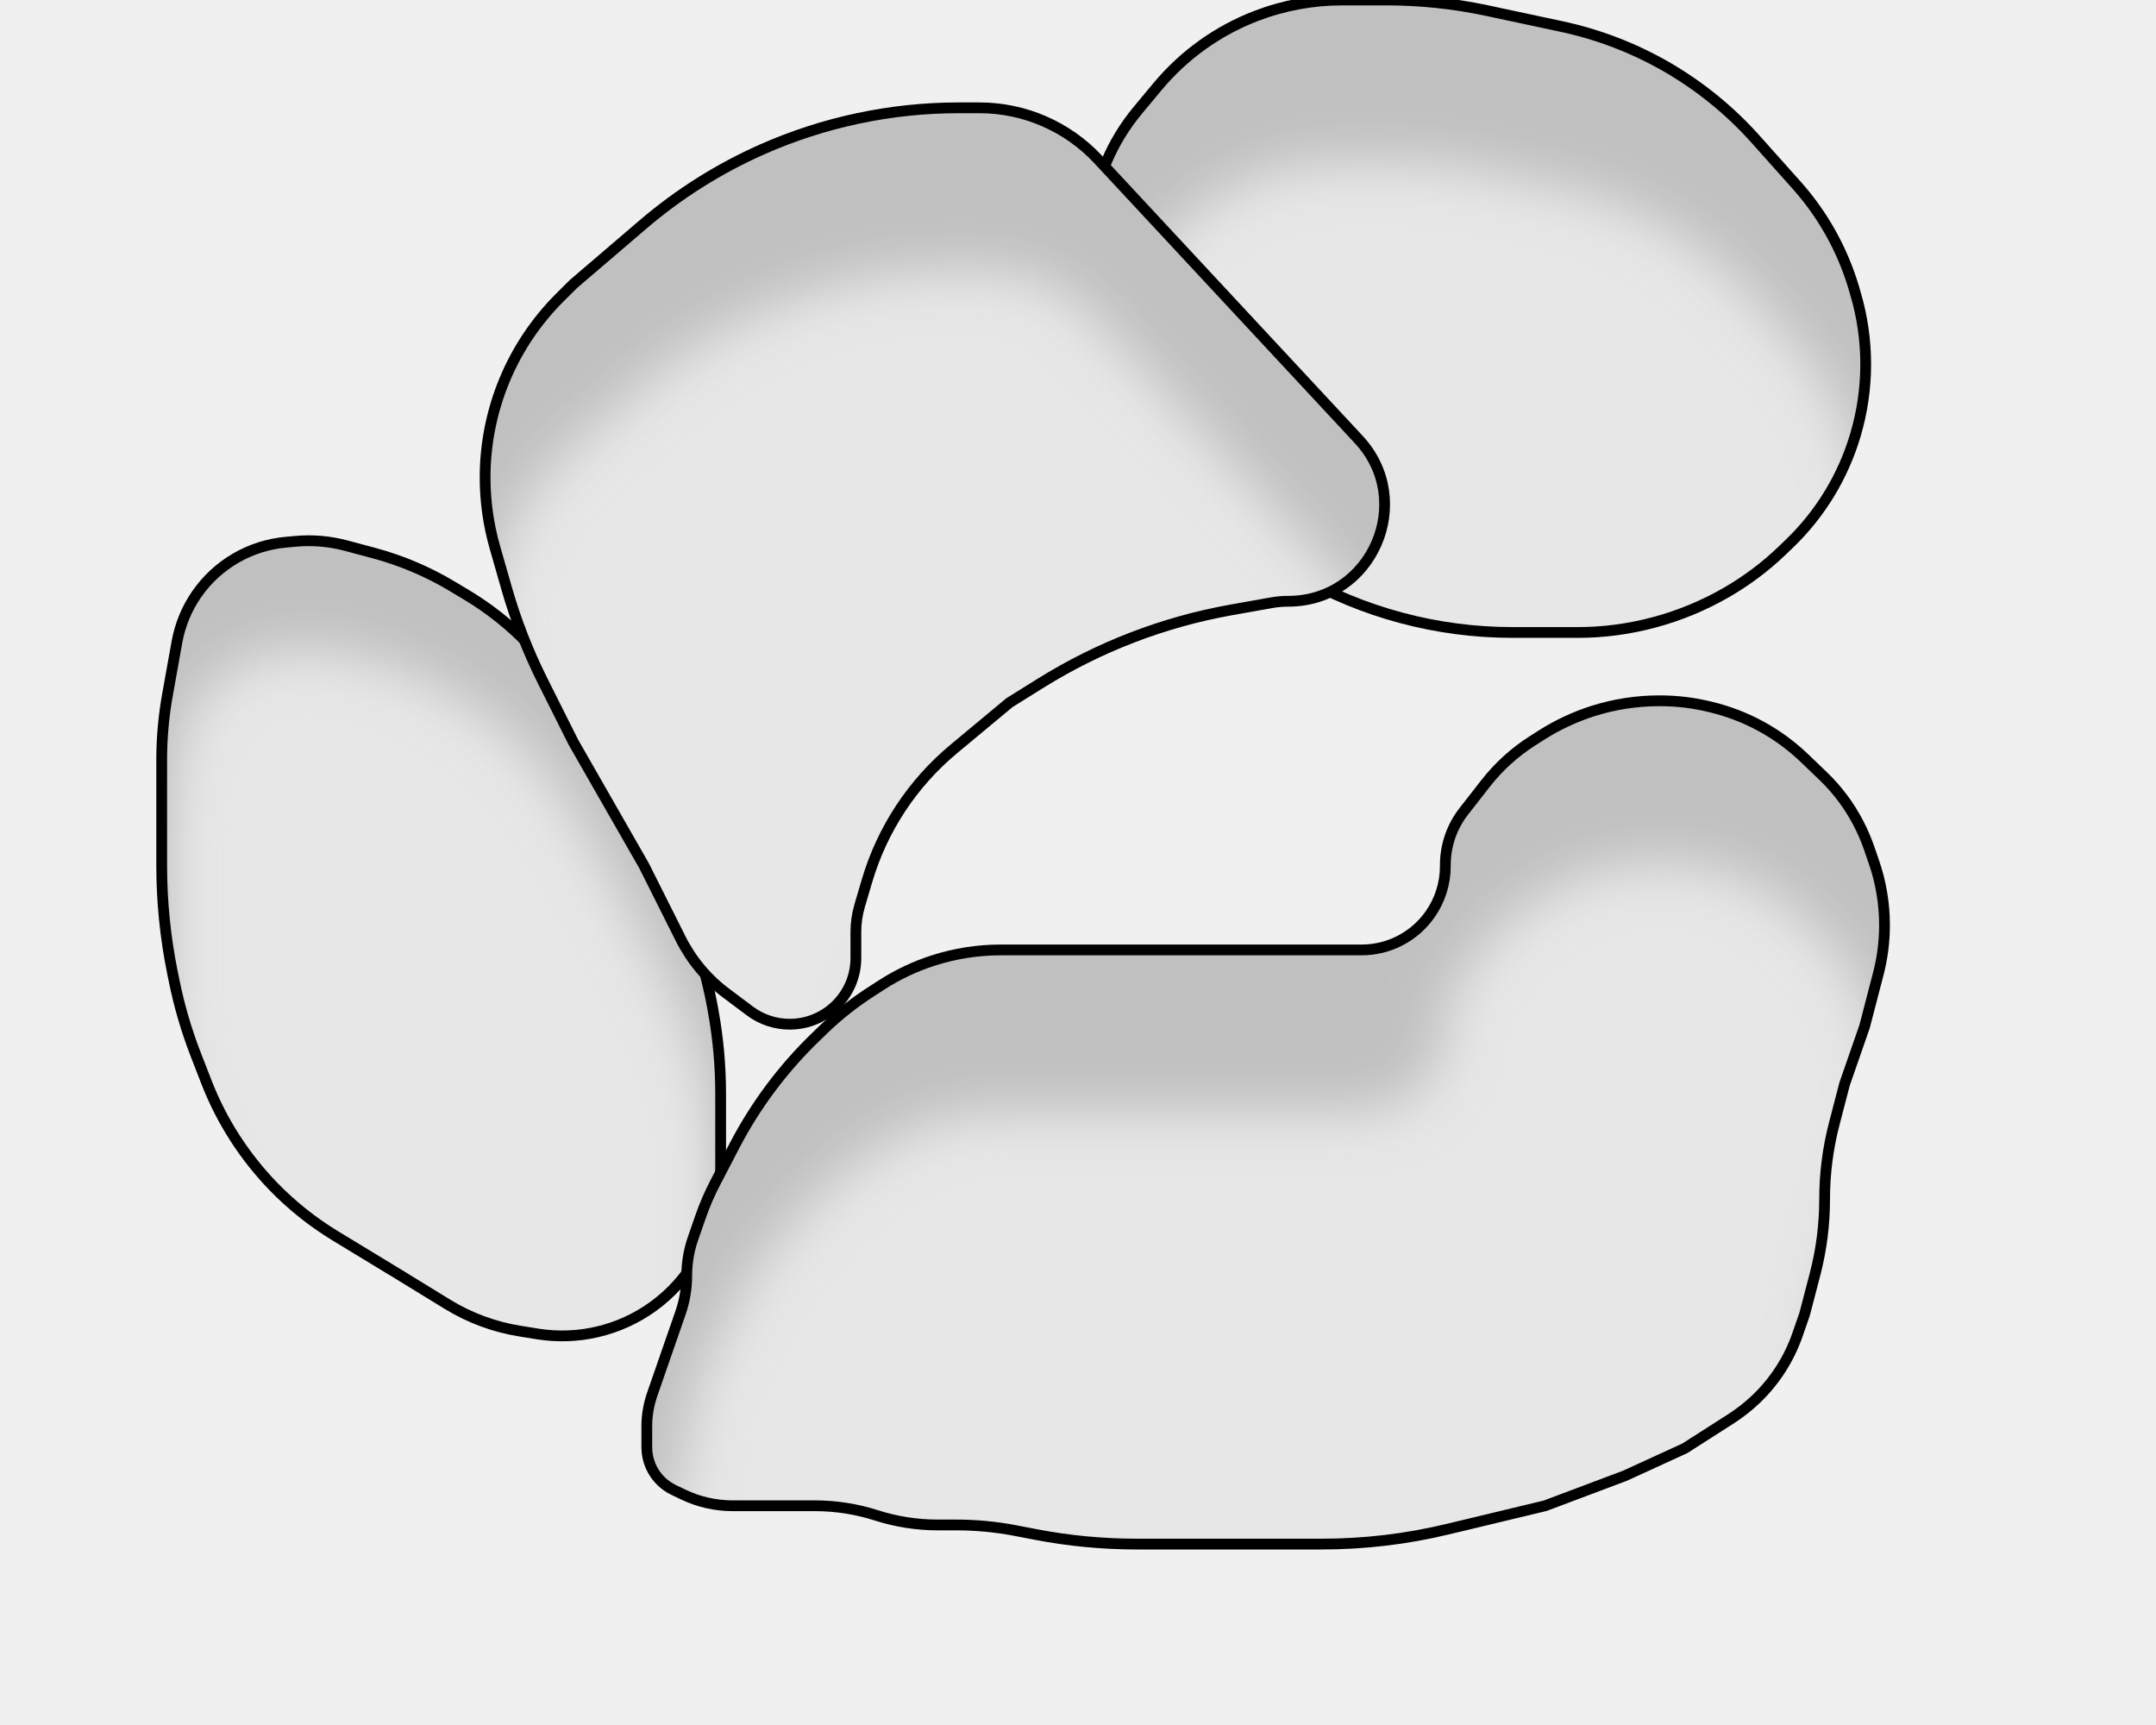
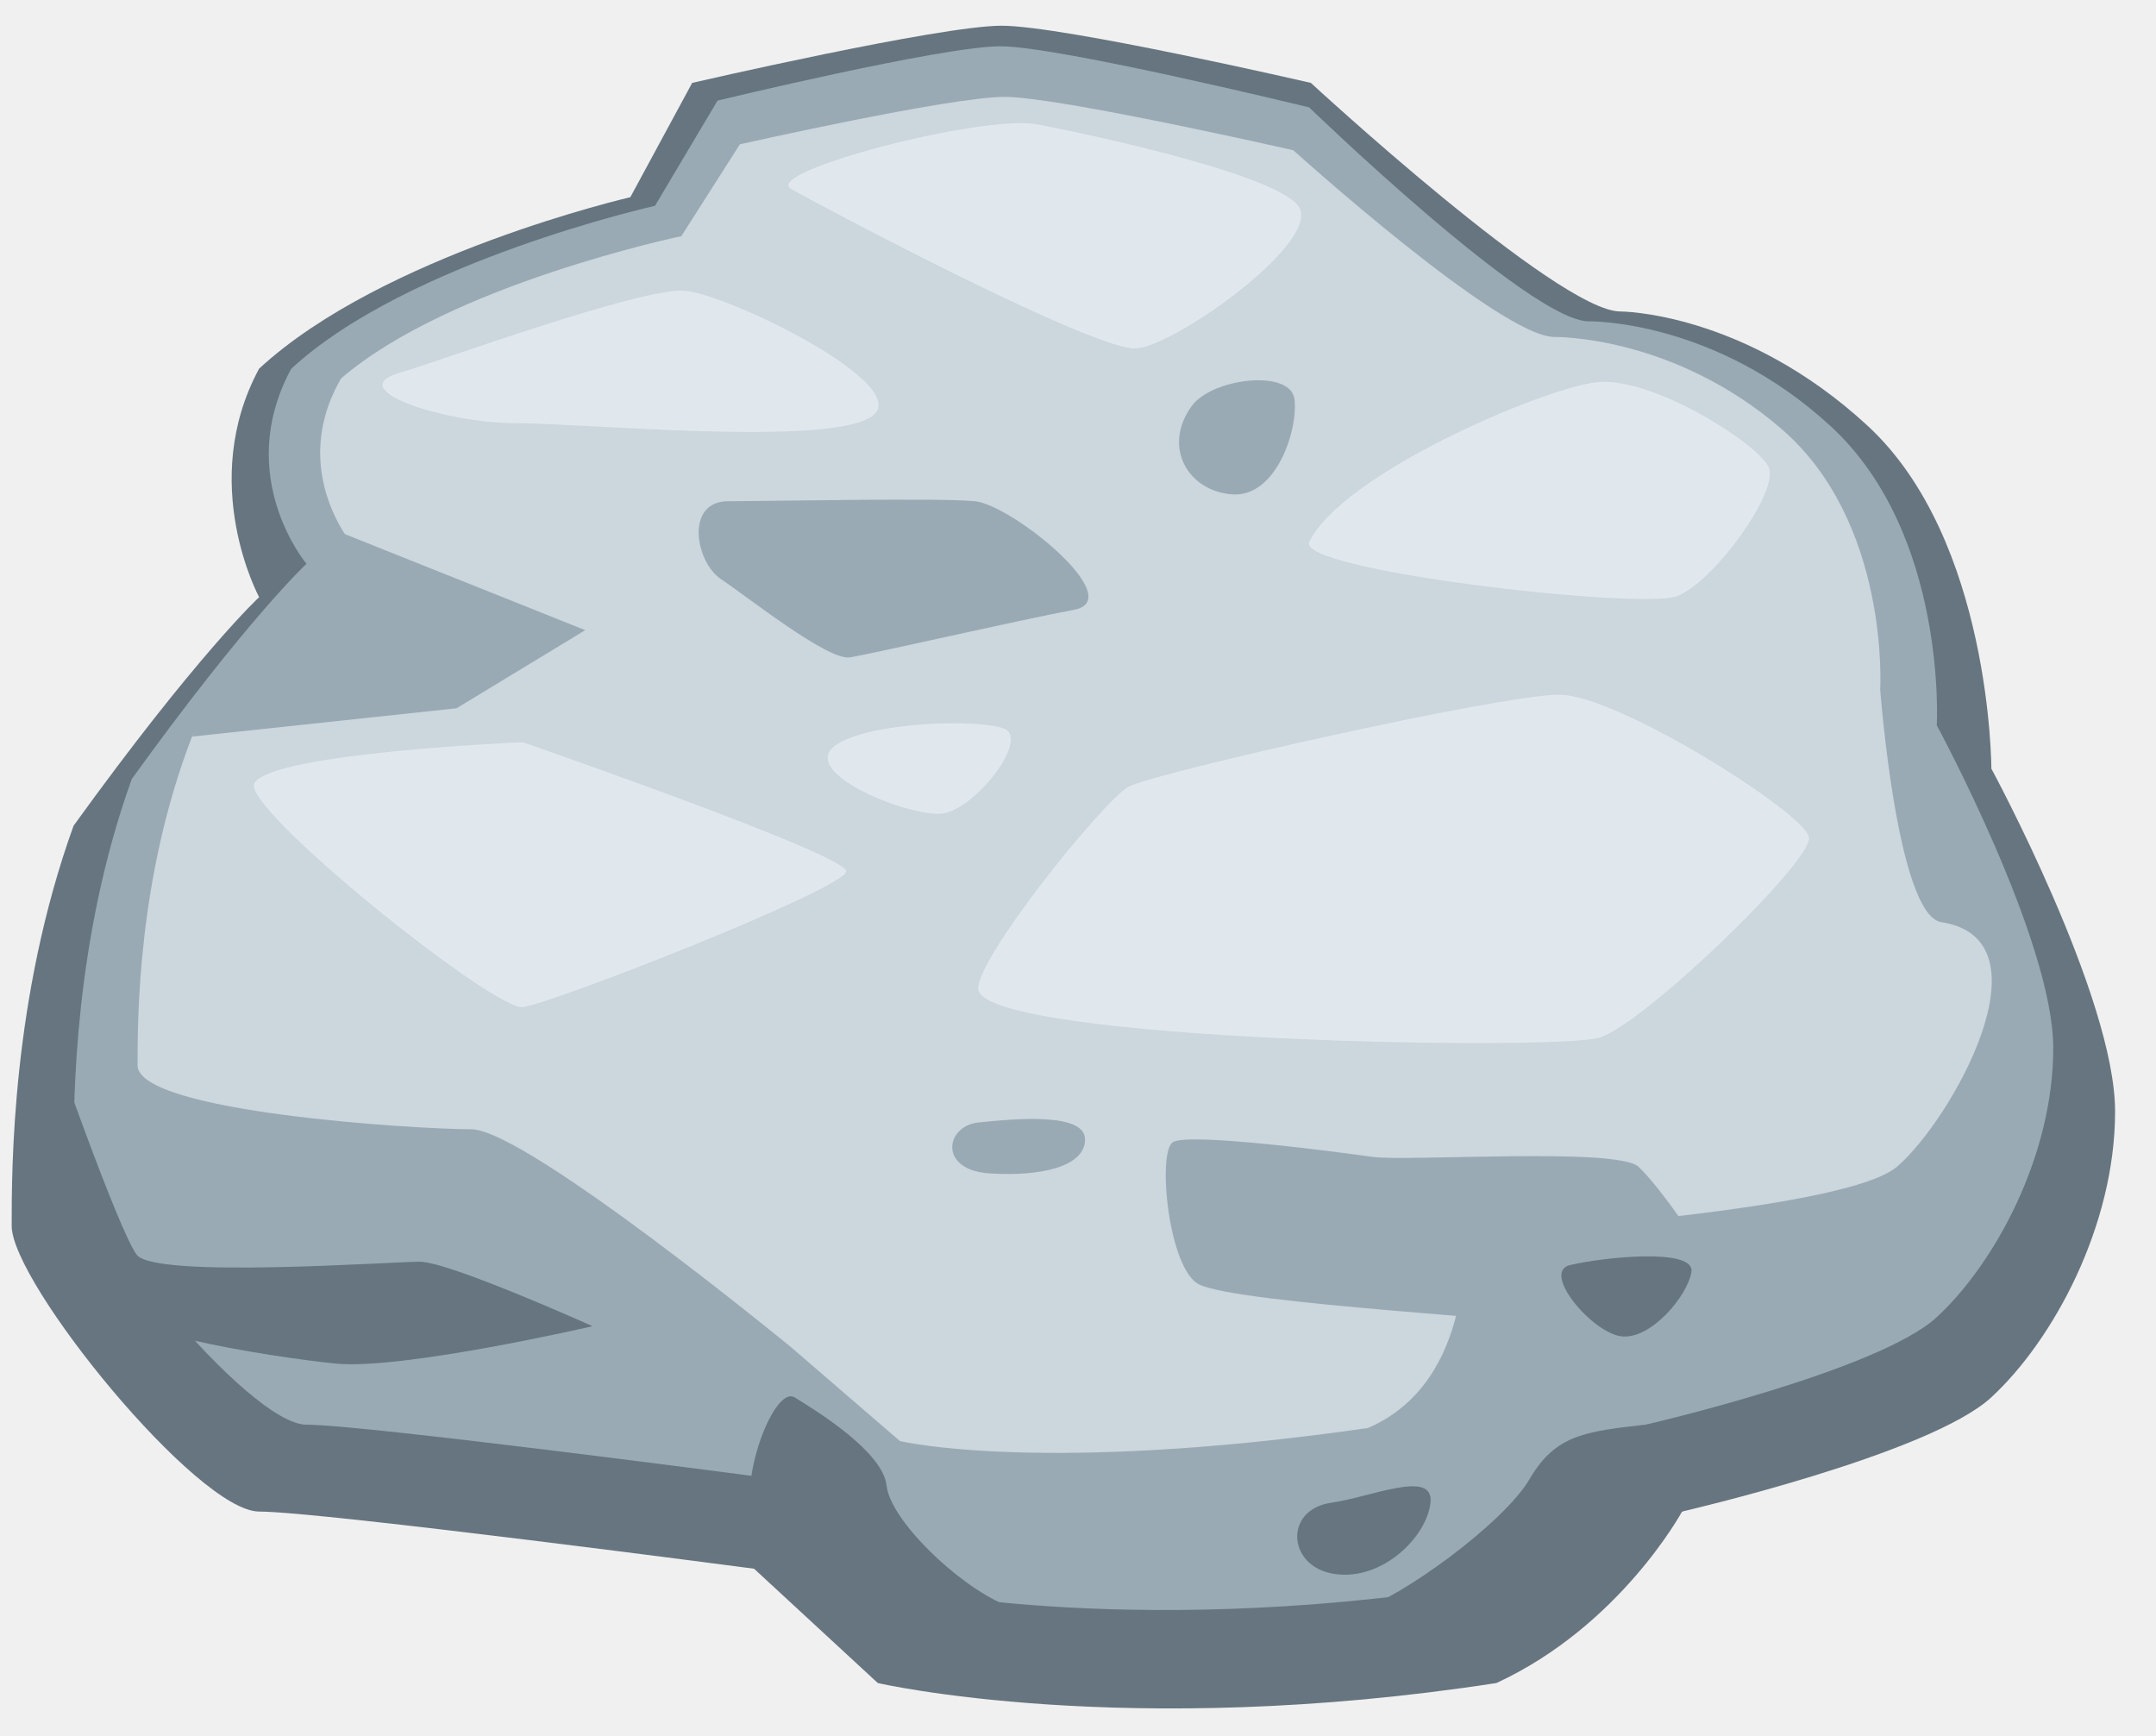
- <svg xmlns="http://www.w3.org/2000/svg" width="40" height="32" viewBox="0 0 40 32" fill="none">
-   <g clip-path="url(#clip0_4_171)">
-     <mask id="mask0_4_171" style="mask-type:luminance" maskUnits="userSpaceOnUse" x="0" y="0" width="40" height="32">
-       <path d="M40 0H0V32H40V0Z" fill="white" />
-     </mask>
-     <g mask="url(#mask0_4_171)">
-       <g filter="url(#filter0_i_4_171)">
-         <path d="M3.107 12.89C3.036 13.287 3 13.689 3 14.092V16.055C3 16.72 3.066 17.383 3.198 18.035L3.227 18.177C3.322 18.651 3.458 19.115 3.633 19.566L3.83 20.073C4.112 20.799 4.537 21.459 5.079 22.017V22.017C5.42 22.367 5.804 22.672 6.221 22.926L7.4 23.642L8.303 24.196C8.714 24.448 9.171 24.617 9.647 24.693L9.975 24.746C10.726 24.866 11.495 24.684 12.112 24.239V24.239C12.453 23.994 12.736 23.677 12.941 23.31L12.97 23.259C13.232 22.79 13.37 22.262 13.37 21.724V20.295C13.37 19.783 13.325 19.272 13.234 18.768L13.228 18.733C13.077 17.893 12.807 17.079 12.428 16.315L12.113 15.682L11.148 13.911L10.547 12.917C10.335 12.566 10.084 12.24 9.8 11.945V11.945C9.466 11.598 9.087 11.296 8.675 11.047L8.405 10.885C7.946 10.608 7.451 10.398 6.934 10.259L6.417 10.121C6.117 10.041 5.805 10.014 5.495 10.041L5.308 10.058C4.642 10.117 4.036 10.468 3.654 11.016V11.016C3.467 11.284 3.341 11.588 3.283 11.909L3.107 12.89Z" fill="#E7E7E7" />
-       </g>
-       <path d="M3.107 12.89C3.036 13.287 3 13.689 3 14.092V16.055C3 16.72 3.066 17.383 3.198 18.035L3.227 18.177C3.322 18.651 3.458 19.115 3.633 19.566L3.83 20.073C4.112 20.799 4.537 21.459 5.079 22.017V22.017C5.42 22.367 5.804 22.672 6.221 22.926L7.4 23.642L8.303 24.196C8.714 24.448 9.171 24.617 9.647 24.693L9.975 24.746C10.726 24.866 11.495 24.684 12.112 24.239V24.239C12.453 23.994 12.736 23.677 12.941 23.31L12.97 23.259C13.232 22.79 13.37 22.262 13.37 21.724V20.295C13.37 19.783 13.325 19.272 13.234 18.768L13.228 18.733C13.077 17.893 12.807 17.079 12.428 16.315L12.113 15.682L11.148 13.911L10.547 12.917C10.335 12.566 10.084 12.24 9.8 11.945V11.945C9.466 11.598 9.087 11.296 8.675 11.047L8.405 10.885C7.946 10.608 7.451 10.398 6.934 10.259L6.417 10.121C6.117 10.041 5.805 10.014 5.495 10.041L5.308 10.058C4.642 10.117 4.036 10.468 3.654 11.016V11.016C3.467 11.284 3.341 11.588 3.283 11.909L3.107 12.89Z" stroke="black" stroke-width="0.2" />
-       <g filter="url(#filter1_i_4_171)">
-         <path d="M15.15 19.221C14.536 19.81 14.022 20.496 13.628 21.251L13.269 21.942C13.164 22.143 13.074 22.352 12.999 22.567L12.857 22.975C12.78 23.198 12.741 23.431 12.741 23.667V23.667C12.741 23.902 12.701 24.136 12.624 24.358L12.37 25.089L12.099 25.87C12.034 26.059 12 26.258 12 26.458V26.849C12 27.087 12.097 27.316 12.269 27.481V27.481C12.336 27.545 12.413 27.598 12.497 27.639L12.676 27.725C12.963 27.862 13.276 27.933 13.593 27.933H13.852H14.593H15.12C15.507 27.933 15.891 27.993 16.259 28.111V28.111C16.627 28.229 17.012 28.289 17.398 28.289H17.735C18.108 28.289 18.481 28.324 18.847 28.395L19.222 28.467C19.838 28.585 20.464 28.644 21.091 28.644H21.259H22.741H24.222H24.521C25.307 28.644 26.09 28.552 26.854 28.368L27.185 28.289L28.667 27.933L30.148 27.376L31.259 26.867L32.12 26.316C32.286 26.209 32.442 26.086 32.585 25.949V25.949C32.931 25.617 33.193 25.208 33.35 24.756L33.481 24.378L33.673 23.643C33.792 23.187 33.852 22.717 33.852 22.244V22.244C33.852 21.772 33.912 21.302 34.031 20.845L34.222 20.111L34.593 19.044L34.847 18.068C34.924 17.772 34.963 17.468 34.963 17.162V17.162C34.963 16.76 34.896 16.362 34.764 15.983L34.674 15.722C34.62 15.567 34.554 15.416 34.478 15.27V15.27C34.309 14.944 34.087 14.648 33.822 14.394L33.481 14.067V14.067C32.996 13.601 32.396 13.273 31.742 13.116L31.709 13.108C31.41 13.036 31.104 13 30.796 13H30.78C30.361 13 29.943 13.066 29.544 13.193V13.193C29.209 13.301 28.887 13.452 28.59 13.642L28.43 13.744C28.096 13.957 27.801 14.226 27.558 14.538L27.159 15.049C26.936 15.334 26.815 15.685 26.815 16.047V16.069C26.815 16.386 26.718 16.695 26.537 16.955V16.955C26.247 17.373 25.771 17.622 25.262 17.622H22.741H21.63H20.518H19.037H18.561C18.14 17.622 17.722 17.688 17.321 17.816V17.816C16.985 17.923 16.664 18.074 16.367 18.264L16.181 18.384C15.863 18.587 15.567 18.82 15.295 19.081L15.15 19.221Z" fill="#E7E7E7" />
-       </g>
-       <path d="M15.15 19.221C14.536 19.81 14.022 20.496 13.628 21.251L13.269 21.942C13.164 22.143 13.074 22.352 12.999 22.567L12.857 22.975C12.78 23.198 12.741 23.431 12.741 23.667V23.667C12.741 23.902 12.701 24.136 12.624 24.358L12.37 25.089L12.099 25.87C12.034 26.059 12 26.258 12 26.458V26.849C12 27.087 12.097 27.316 12.269 27.481V27.481C12.336 27.545 12.413 27.598 12.497 27.639L12.676 27.725C12.963 27.862 13.276 27.933 13.593 27.933H13.852H14.593H15.12C15.507 27.933 15.891 27.993 16.259 28.111V28.111C16.627 28.229 17.012 28.289 17.398 28.289H17.735C18.108 28.289 18.481 28.324 18.847 28.395L19.222 28.467C19.838 28.585 20.464 28.644 21.091 28.644H21.259H22.741H24.222H24.521C25.307 28.644 26.09 28.552 26.854 28.368L27.185 28.289L28.667 27.933L30.148 27.376L31.259 26.867L32.12 26.316C32.286 26.209 32.442 26.086 32.585 25.949V25.949C32.931 25.617 33.193 25.208 33.35 24.756L33.481 24.378L33.673 23.643C33.792 23.187 33.852 22.717 33.852 22.244V22.244C33.852 21.772 33.912 21.302 34.031 20.845L34.222 20.111L34.593 19.044L34.847 18.068C34.924 17.772 34.963 17.468 34.963 17.162V17.162C34.963 16.76 34.896 16.362 34.764 15.983L34.674 15.722C34.62 15.567 34.554 15.416 34.478 15.27V15.27C34.309 14.944 34.087 14.648 33.822 14.394L33.481 14.067V14.067C32.996 13.601 32.396 13.273 31.742 13.116L31.709 13.108C31.41 13.036 31.104 13 30.796 13H30.78C30.361 13 29.943 13.066 29.544 13.193V13.193C29.209 13.301 28.887 13.452 28.59 13.642L28.43 13.744C28.096 13.957 27.801 14.226 27.558 14.538L27.159 15.049C26.936 15.334 26.815 15.685 26.815 16.047V16.069C26.815 16.386 26.718 16.695 26.537 16.955V16.955C26.247 17.373 25.771 17.622 25.262 17.622H22.741H21.63H20.518H19.037H18.561C18.14 17.622 17.722 17.688 17.321 17.816V17.816C16.985 17.923 16.664 18.074 16.367 18.264L16.181 18.384C15.863 18.587 15.567 18.82 15.295 19.081L15.15 19.221Z" stroke="black" stroke-width="0.2" />
-       <g filter="url(#filter2_i_4_171)">
-         <path d="M24.074 10.667V10.667C25.287 11.366 26.663 11.733 28.063 11.733H28.148H29.273C30.234 11.733 31.192 11.473 32.025 10.993V10.993C32.398 10.778 32.75 10.516 33.06 10.218L33.193 10.09C33.771 9.536 34.194 8.841 34.422 8.074V8.074C34.678 7.214 34.678 6.297 34.422 5.437L34.392 5.334C34.182 4.631 33.821 3.983 33.333 3.436L32.572 2.584C32.095 2.05 31.536 1.596 30.916 1.238V1.238C30.309 0.889 29.651 0.637 28.967 0.491L27.586 0.196C26.975 0.066 26.352 0 25.727 0H24.899C24.354 0 23.813 0.1 23.304 0.296V0.296C22.595 0.568 21.967 1.018 21.48 1.601L21.108 2.048C20.865 2.34 20.666 2.667 20.52 3.019V3.019C20.184 3.826 20.136 4.724 20.386 5.562L20.549 6.111C20.676 6.539 20.856 6.95 21.085 7.334L21.324 7.735C21.917 8.732 22.695 9.608 23.615 10.314L24.074 10.667Z" fill="#E7E7E7" />
-       </g>
-       <path d="M24.074 10.667V10.667C25.287 11.366 26.663 11.733 28.063 11.733H28.148H29.273C30.234 11.733 31.192 11.473 32.025 10.993V10.993C32.398 10.778 32.75 10.516 33.06 10.218L33.193 10.09C33.771 9.536 34.194 8.841 34.422 8.074V8.074C34.678 7.214 34.678 6.297 34.422 5.437L34.392 5.334C34.182 4.631 33.821 3.983 33.333 3.436L32.572 2.584C32.095 2.05 31.536 1.596 30.916 1.238V1.238C30.309 0.889 29.651 0.637 28.967 0.491L27.586 0.196C26.975 0.066 26.352 0 25.727 0H24.899C24.354 0 23.813 0.1 23.304 0.296V0.296C22.595 0.568 21.967 1.018 21.48 1.601L21.108 2.048C20.865 2.34 20.666 2.667 20.52 3.019V3.019C20.184 3.826 20.136 4.724 20.386 5.562L20.549 6.111C20.676 6.539 20.856 6.95 21.085 7.334L21.324 7.735C21.917 8.732 22.695 9.608 23.615 10.314L24.074 10.667Z" stroke="black" stroke-width="0.2" />
-       <g filter="url(#filter3_i_4_171)">
-         <path d="M17.695 13.894C16.928 14.532 16.367 15.384 16.085 16.341L15.949 16.801C15.903 16.959 15.879 17.122 15.879 17.286V17.771C15.879 18.45 15.329 19 14.65 19V19C14.385 19 14.127 18.914 13.914 18.755L13.475 18.426C13.117 18.159 12.827 17.811 12.627 17.412L11.948 16.058L10.638 13.769L10.072 12.64C9.795 12.086 9.569 11.508 9.399 10.913L9.182 10.155C9.061 9.733 9 9.297 9 8.858V8.858C9 7.607 9.498 6.407 10.383 5.523L10.638 5.269L11.931 4.163C12.594 3.596 13.336 3.128 14.134 2.774V2.774C15.285 2.264 16.529 2 17.788 2H18.172V2C19.008 2 19.806 2.348 20.375 2.959L25.226 8.172C26.281 9.307 25.477 11.154 23.927 11.154V11.154C23.804 11.154 23.68 11.167 23.559 11.192L21.383 11.654L21.351 11.665C20.492 11.963 19.677 12.377 18.929 12.895L18.729 13.034L17.695 13.894Z" fill="#E7E7E7" />
-       </g>
-       <path d="M17.695 13.894C16.928 14.532 16.367 15.384 16.085 16.341L15.949 16.801C15.903 16.959 15.879 17.122 15.879 17.286V17.771C15.879 18.45 15.329 19 14.65 19V19C14.385 19 14.127 18.914 13.914 18.755L13.475 18.426C13.117 18.159 12.827 17.811 12.627 17.412L11.948 16.058L10.638 13.769L10.072 12.64C9.795 12.086 9.569 11.508 9.399 10.913L9.182 10.155C9.061 9.733 9 9.297 9 8.858V8.858C9 7.607 9.498 6.407 10.383 5.523L10.638 5.269L11.931 4.163C12.594 3.596 13.336 3.128 14.134 2.774V2.774C15.285 2.264 16.529 2 17.788 2H18.172V2C19.008 2 19.806 2.348 20.375 2.959L25.207 8.152C26.27 9.294 25.46 11.154 23.9 11.154V11.154C23.794 11.154 23.689 11.163 23.585 11.182L22.838 11.315C21.584 11.539 20.386 12.001 19.305 12.675L18.729 13.034L17.695 13.894Z" stroke="black" stroke-width="0.2" />
-     </g>
-   </g>
-   <defs>
-     <filter id="filter0_i_4_171" x="3" y="10.031" width="10.37" height="15.751" filterUnits="userSpaceOnUse" color-interpolation-filters="sRGB">
-       <feFlood flood-opacity="0" result="BackgroundImageFix" />
-       <feBlend mode="normal" in="SourceGraphic" in2="BackgroundImageFix" result="shape" />
-       <feColorMatrix in="SourceAlpha" type="matrix" values="0 0 0 0 0 0 0 0 0 0 0 0 0 0 0 0 0 0 127 0" result="hardAlpha" />
-       <feOffset dy="2" />
-       <feGaussianBlur stdDeviation="0.5" />
-       <feComposite in2="hardAlpha" operator="arithmetic" k2="-1" k3="1" />
-       <feColorMatrix type="matrix" values="0 0 0 0 0.604 0 0 0 0 0.604 0 0 0 0 0.604 0 0 0 0.5 0" />
-       <feBlend mode="normal" in2="shape" result="effect1_innerShadow_4_171" />
-     </filter>
-     <filter id="filter1_i_4_171" x="12" y="13" width="22.963" height="16.644" filterUnits="userSpaceOnUse" color-interpolation-filters="sRGB">
-       <feFlood flood-opacity="0" result="BackgroundImageFix" />
-       <feBlend mode="normal" in="SourceGraphic" in2="BackgroundImageFix" result="shape" />
-       <feColorMatrix in="SourceAlpha" type="matrix" values="0 0 0 0 0 0 0 0 0 0 0 0 0 0 0 0 0 0 127 0" result="hardAlpha" />
-       <feOffset dy="3" />
-       <feGaussianBlur stdDeviation="0.5" />
-       <feComposite in2="hardAlpha" operator="arithmetic" k2="-1" k3="1" />
-       <feColorMatrix type="matrix" values="0 0 0 0 0.604 0 0 0 0 0.604 0 0 0 0 0.604 0 0 0 0.5 0" />
-       <feBlend mode="normal" in2="shape" result="effect1_innerShadow_4_171" />
-     </filter>
-     <filter id="filter2_i_4_171" x="20.228" y="0" width="14.387" height="12.733" filterUnits="userSpaceOnUse" color-interpolation-filters="sRGB">
-       <feFlood flood-opacity="0" result="BackgroundImageFix" />
-       <feBlend mode="normal" in="SourceGraphic" in2="BackgroundImageFix" result="shape" />
-       <feColorMatrix in="SourceAlpha" type="matrix" values="0 0 0 0 0 0 0 0 0 0 0 0 0 0 0 0 0 0 127 0" result="hardAlpha" />
-       <feOffset dy="3" />
-       <feGaussianBlur stdDeviation="0.5" />
-       <feComposite in2="hardAlpha" operator="arithmetic" k2="-1" k3="1" />
-       <feColorMatrix type="matrix" values="0 0 0 0 0.604 0 0 0 0 0.604 0 0 0 0 0.604 0 0 0 0.5 0" />
-       <feBlend mode="normal" in2="shape" result="effect1_innerShadow_4_171" />
-     </filter>
-     <filter id="filter3_i_4_171" x="9" y="2" width="16.704" height="18" filterUnits="userSpaceOnUse" color-interpolation-filters="sRGB">
-       <feFlood flood-opacity="0" result="BackgroundImageFix" />
-       <feBlend mode="normal" in="SourceGraphic" in2="BackgroundImageFix" result="shape" />
-       <feColorMatrix in="SourceAlpha" type="matrix" values="0 0 0 0 0 0 0 0 0 0 0 0 0 0 0 0 0 0 127 0" result="hardAlpha" />
-       <feOffset dy="3" />
-       <feGaussianBlur stdDeviation="0.5" />
-       <feComposite in2="hardAlpha" operator="arithmetic" k2="-1" k3="1" />
-       <feColorMatrix type="matrix" values="0 0 0 0 0.604 0 0 0 0 0.604 0 0 0 0 0.604 0 0 0 0.5 0" />
-       <feBlend mode="normal" in2="shape" result="effect1_innerShadow_4_171" />
-     </filter>
-     <clipPath id="clip0_4_171">
-       <rect width="40" height="32" fill="white" />
-     </clipPath>
-   </defs>
+ <svg xmlns="http://www.w3.org/2000/svg" width="41" height="33" viewBox="0 0 41 33" fill="none">
+   <path d="M13.163 1.576C13.163 1.576 17.869 0.489 19.046 0.489C20.222 0.489 24.928 1.576 24.928 1.576C24.928 1.576 29.634 5.923 30.811 5.923C30.811 5.923 33.163 5.923 35.516 8.097C37.869 10.27 37.869 14.617 37.869 14.617C37.869 14.617 40.222 18.964 40.222 21.137C40.222 23.311 39.046 25.484 37.869 26.572C36.693 27.659 31.987 28.745 31.987 28.745C31.987 28.745 30.811 30.918 28.457 32.006C21.399 33.093 16.693 32.006 16.693 32.006L14.34 29.832C14.34 29.832 6.105 28.745 4.928 28.745C3.752 28.745 0.222 24.398 0.222 23.311C0.222 22.224 0.222 18.964 1.399 15.703C3.752 12.443 4.928 11.356 4.928 11.356C4.928 11.356 3.752 9.184 4.928 7.01C7.281 4.837 11.987 3.75 11.987 3.75L13.163 1.576Z" fill="#66757F" />
+   <path d="M13.645 1.913C13.645 1.913 17.919 0.88 19.026 0.88C20.133 0.88 24.896 2.042 24.896 2.042C24.896 2.042 29.101 6.11 30.208 6.11C30.208 6.11 32.606 6.065 34.821 8.112C37.036 10.159 36.831 13.793 36.831 13.793C36.831 13.793 39.046 17.885 39.046 19.931C39.046 21.977 37.939 24.024 36.832 25.047C35.725 26.071 31.295 27.093 31.295 27.093C31.295 27.093 30.188 29.139 27.973 30.163C21.329 31.186 16.9 30.163 16.9 30.163L14.686 28.117C14.686 28.117 6.935 27.093 5.828 27.093C4.721 27.093 1.399 23 1.399 21.977C1.399 20.953 1.399 17.884 2.506 14.814C4.721 11.745 5.828 10.722 5.828 10.722C5.828 10.722 4.43 9.06 5.538 7.013C7.752 4.967 12.456 3.914 12.456 3.914L13.645 1.913Z" fill="#99AAB5" />
+   <path d="M14.07 2.744C14.07 2.744 18.068 1.842 19.103 1.842C20.139 1.842 24.594 2.857 24.594 2.857C24.594 2.857 28.526 6.408 29.561 6.408C29.561 6.408 31.803 6.368 33.875 8.154C35.946 9.94 35.755 13.113 35.755 13.113C35.755 13.113 36.079 17.406 36.917 17.536C39.047 17.863 37.114 21.291 36.079 22.184C35.043 23.077 27.832 23.476 27.832 23.476C27.832 23.476 28.086 26.262 26.014 27.156C19.801 28.049 17.114 27.405 17.114 27.405L15.043 25.619C15.043 25.619 9.996 21.475 8.961 21.475C7.926 21.475 2.616 21.152 2.616 20.259C2.616 19.366 2.616 16.686 3.652 14.007C5.722 11.328 6.759 10.434 6.759 10.434C6.759 10.434 5.452 8.982 6.487 7.196C8.558 5.41 12.957 4.491 12.957 4.491L14.07 2.744Z" fill="#CCD6DD" />
+   <path d="M6.446 10.112L11.129 11.984L8.682 13.469L3.654 14.007L6.446 10.112Z" fill="#99AAB5" />
+   <path d="M0.925 19.603C0.925 19.603 2.253 23.412 2.602 23.864C2.952 24.316 7.425 23.994 7.983 23.994C8.542 23.994 11.268 25.22 11.268 25.22C11.268 25.22 7.634 26.06 6.376 25.93C5.119 25.801 1.849 25.296 1.554 24.574C1.259 23.852 0.925 19.603 0.925 19.603Z" fill="#66757F" />
+   <path d="M7.634 7.078C8.21 6.921 12.176 5.464 13.015 5.529C13.854 5.593 17.419 7.336 16.58 7.918C15.741 8.499 11.128 8.047 9.801 8.047C8.474 8.047 6.446 7.401 7.634 7.078ZM4.839 14.89C5.195 14.312 9.941 14.115 9.941 14.115C9.941 14.115 16.092 16.246 16.092 16.569C16.092 16.892 10.501 19.087 9.941 19.151C9.381 19.215 4.559 15.342 4.839 14.89ZM18.607 18.828C18.496 18.318 20.983 15.213 21.473 14.955C21.962 14.697 28.532 13.211 29.649 13.211C30.767 13.211 34.332 15.47 34.402 15.923C34.472 16.375 31.258 19.474 30.419 19.732C29.58 19.99 18.816 19.796 18.607 18.828ZM24.898 10.305C24.633 10.848 31.188 11.597 31.887 11.338C32.586 11.08 33.843 9.336 33.634 8.884C33.425 8.432 31.398 7.141 30.349 7.27C29.3 7.401 25.526 9.015 24.898 10.305ZM19.726 2.365C20.312 2.473 24.199 3.269 24.688 3.914C25.177 4.56 22.382 6.561 21.613 6.626C20.845 6.691 15.602 3.914 15.043 3.592C14.485 3.269 18.676 2.171 19.726 2.365Z" fill="#E1E8ED" />
+   <path d="M14.414 29.093C13.925 28.448 14.694 26.317 15.113 26.575C15.532 26.832 16.791 27.607 16.86 28.253C16.929 28.899 18.188 30.125 19.096 30.513C20.005 30.9 24.967 30.9 25.806 30.642C26.645 30.384 28.601 28.963 29.09 28.124C29.58 27.285 30.145 27.223 31.295 27.092C32.446 26.962 33.556 27.946 31.987 28.745C30.419 29.544 28.741 30.965 26.785 31.288C24.828 31.61 18.468 31.869 17.349 31.482C16.23 31.094 14.414 29.093 14.414 29.093Z" fill="#66757F" />
+   <path d="M22.811 24.43C22.221 24.158 22.001 21.907 22.305 21.72C22.608 21.533 25.441 21.907 26.099 22C26.756 22.093 30.753 21.813 31.157 22.187C31.562 22.561 32.538 23.933 32.877 24.757C33.218 25.582 31.006 25.458 30.146 25.271C29.286 25.084 23.62 24.805 22.811 24.43ZM13.854 9.531C14.622 9.531 17.837 9.466 18.536 9.531C19.235 9.595 21.472 11.403 20.423 11.597C19.375 11.791 16.58 12.436 16.16 12.501C15.74 12.566 14.203 11.339 13.714 11.016C13.226 10.693 13.016 9.531 13.854 9.531ZM22.661 7.723C23.049 7.186 24.548 7.013 24.617 7.594C24.687 8.175 24.268 9.466 23.429 9.401C22.59 9.338 22.101 8.498 22.661 7.723ZM18.607 21.346C19.305 21.274 20.634 21.151 20.634 21.668C20.634 22.185 19.795 22.378 18.816 22.314C17.839 22.25 17.977 21.41 18.607 21.346Z" fill="#99AAB5" />
+   <path d="M15.881 14.18C16.492 13.729 18.607 13.663 19.096 13.857C19.586 14.052 18.538 15.407 17.908 15.472C17.279 15.535 15.182 14.696 15.881 14.18Z" fill="#E1E8ED" />
+   <path d="M29.859 24.057C30.556 23.896 32.235 23.735 32.165 24.187C32.095 24.639 31.396 25.478 30.836 25.413C30.276 25.349 29.3 24.187 29.859 24.057ZM25.316 28.577C26.088 28.467 27.273 27.932 27.203 28.577C27.134 29.222 26.295 30.062 25.386 29.933C24.477 29.804 24.408 28.706 25.316 28.577Z" fill="#66757F" />
</svg>
